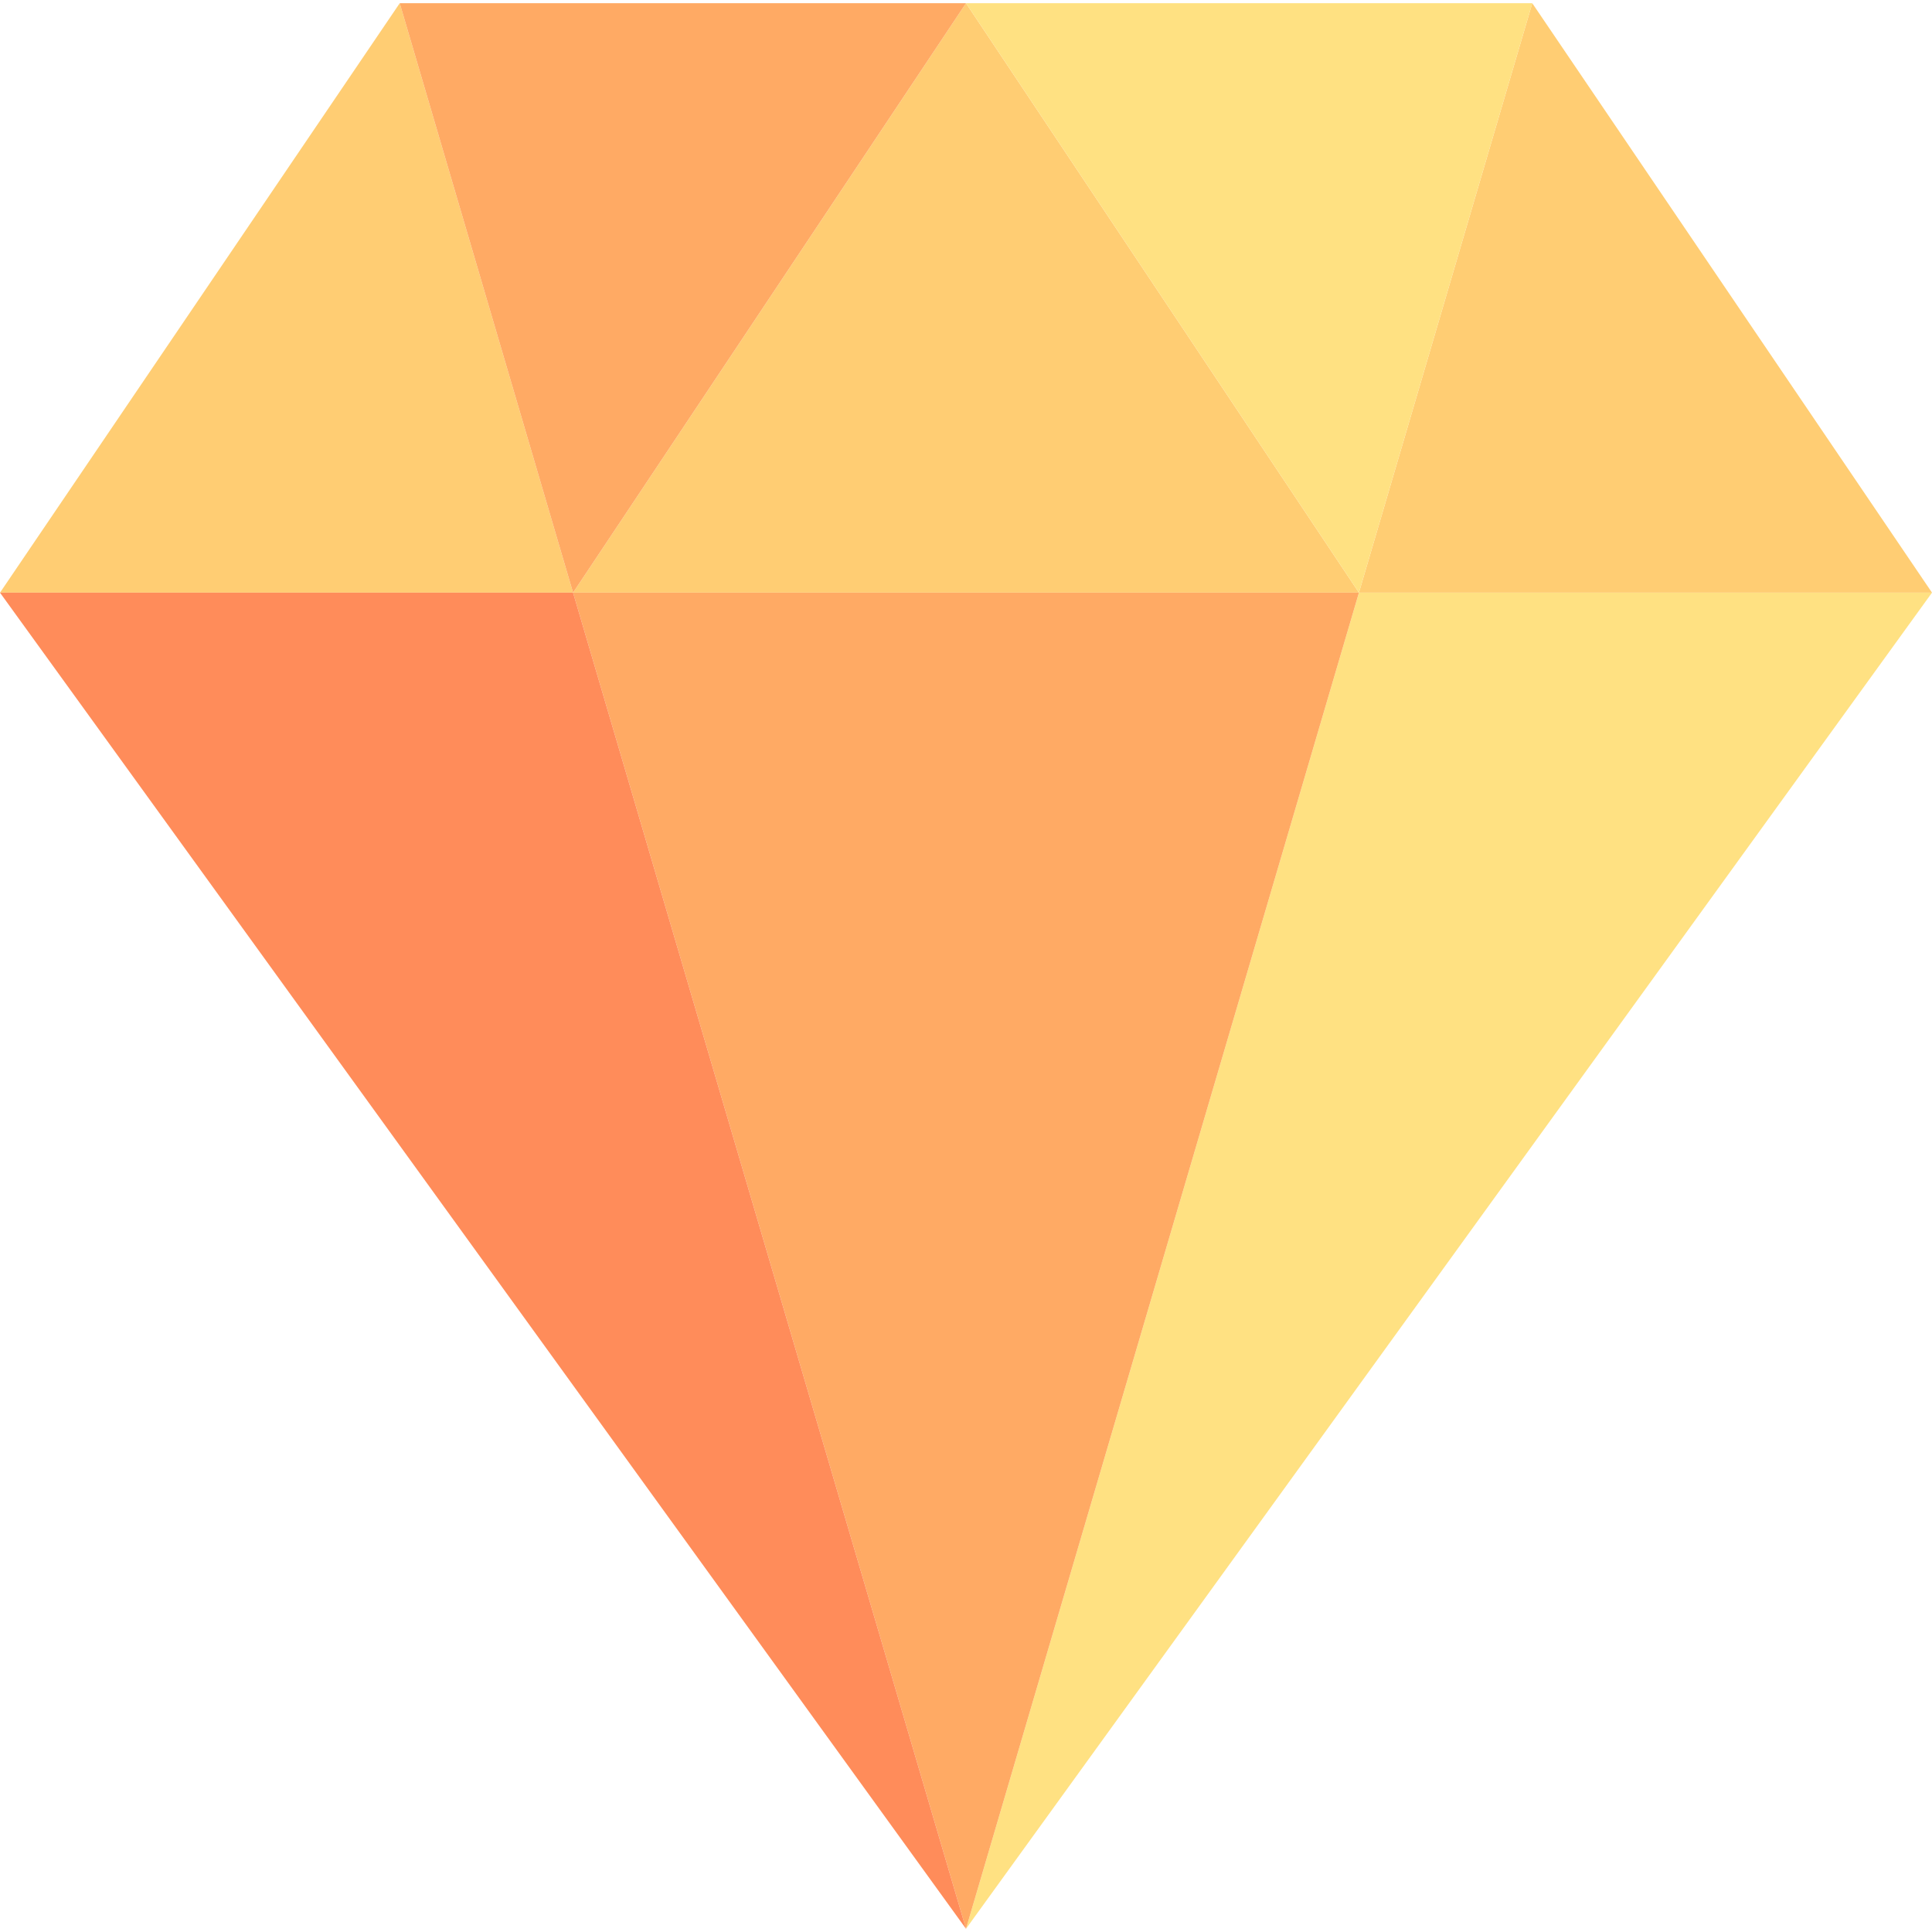
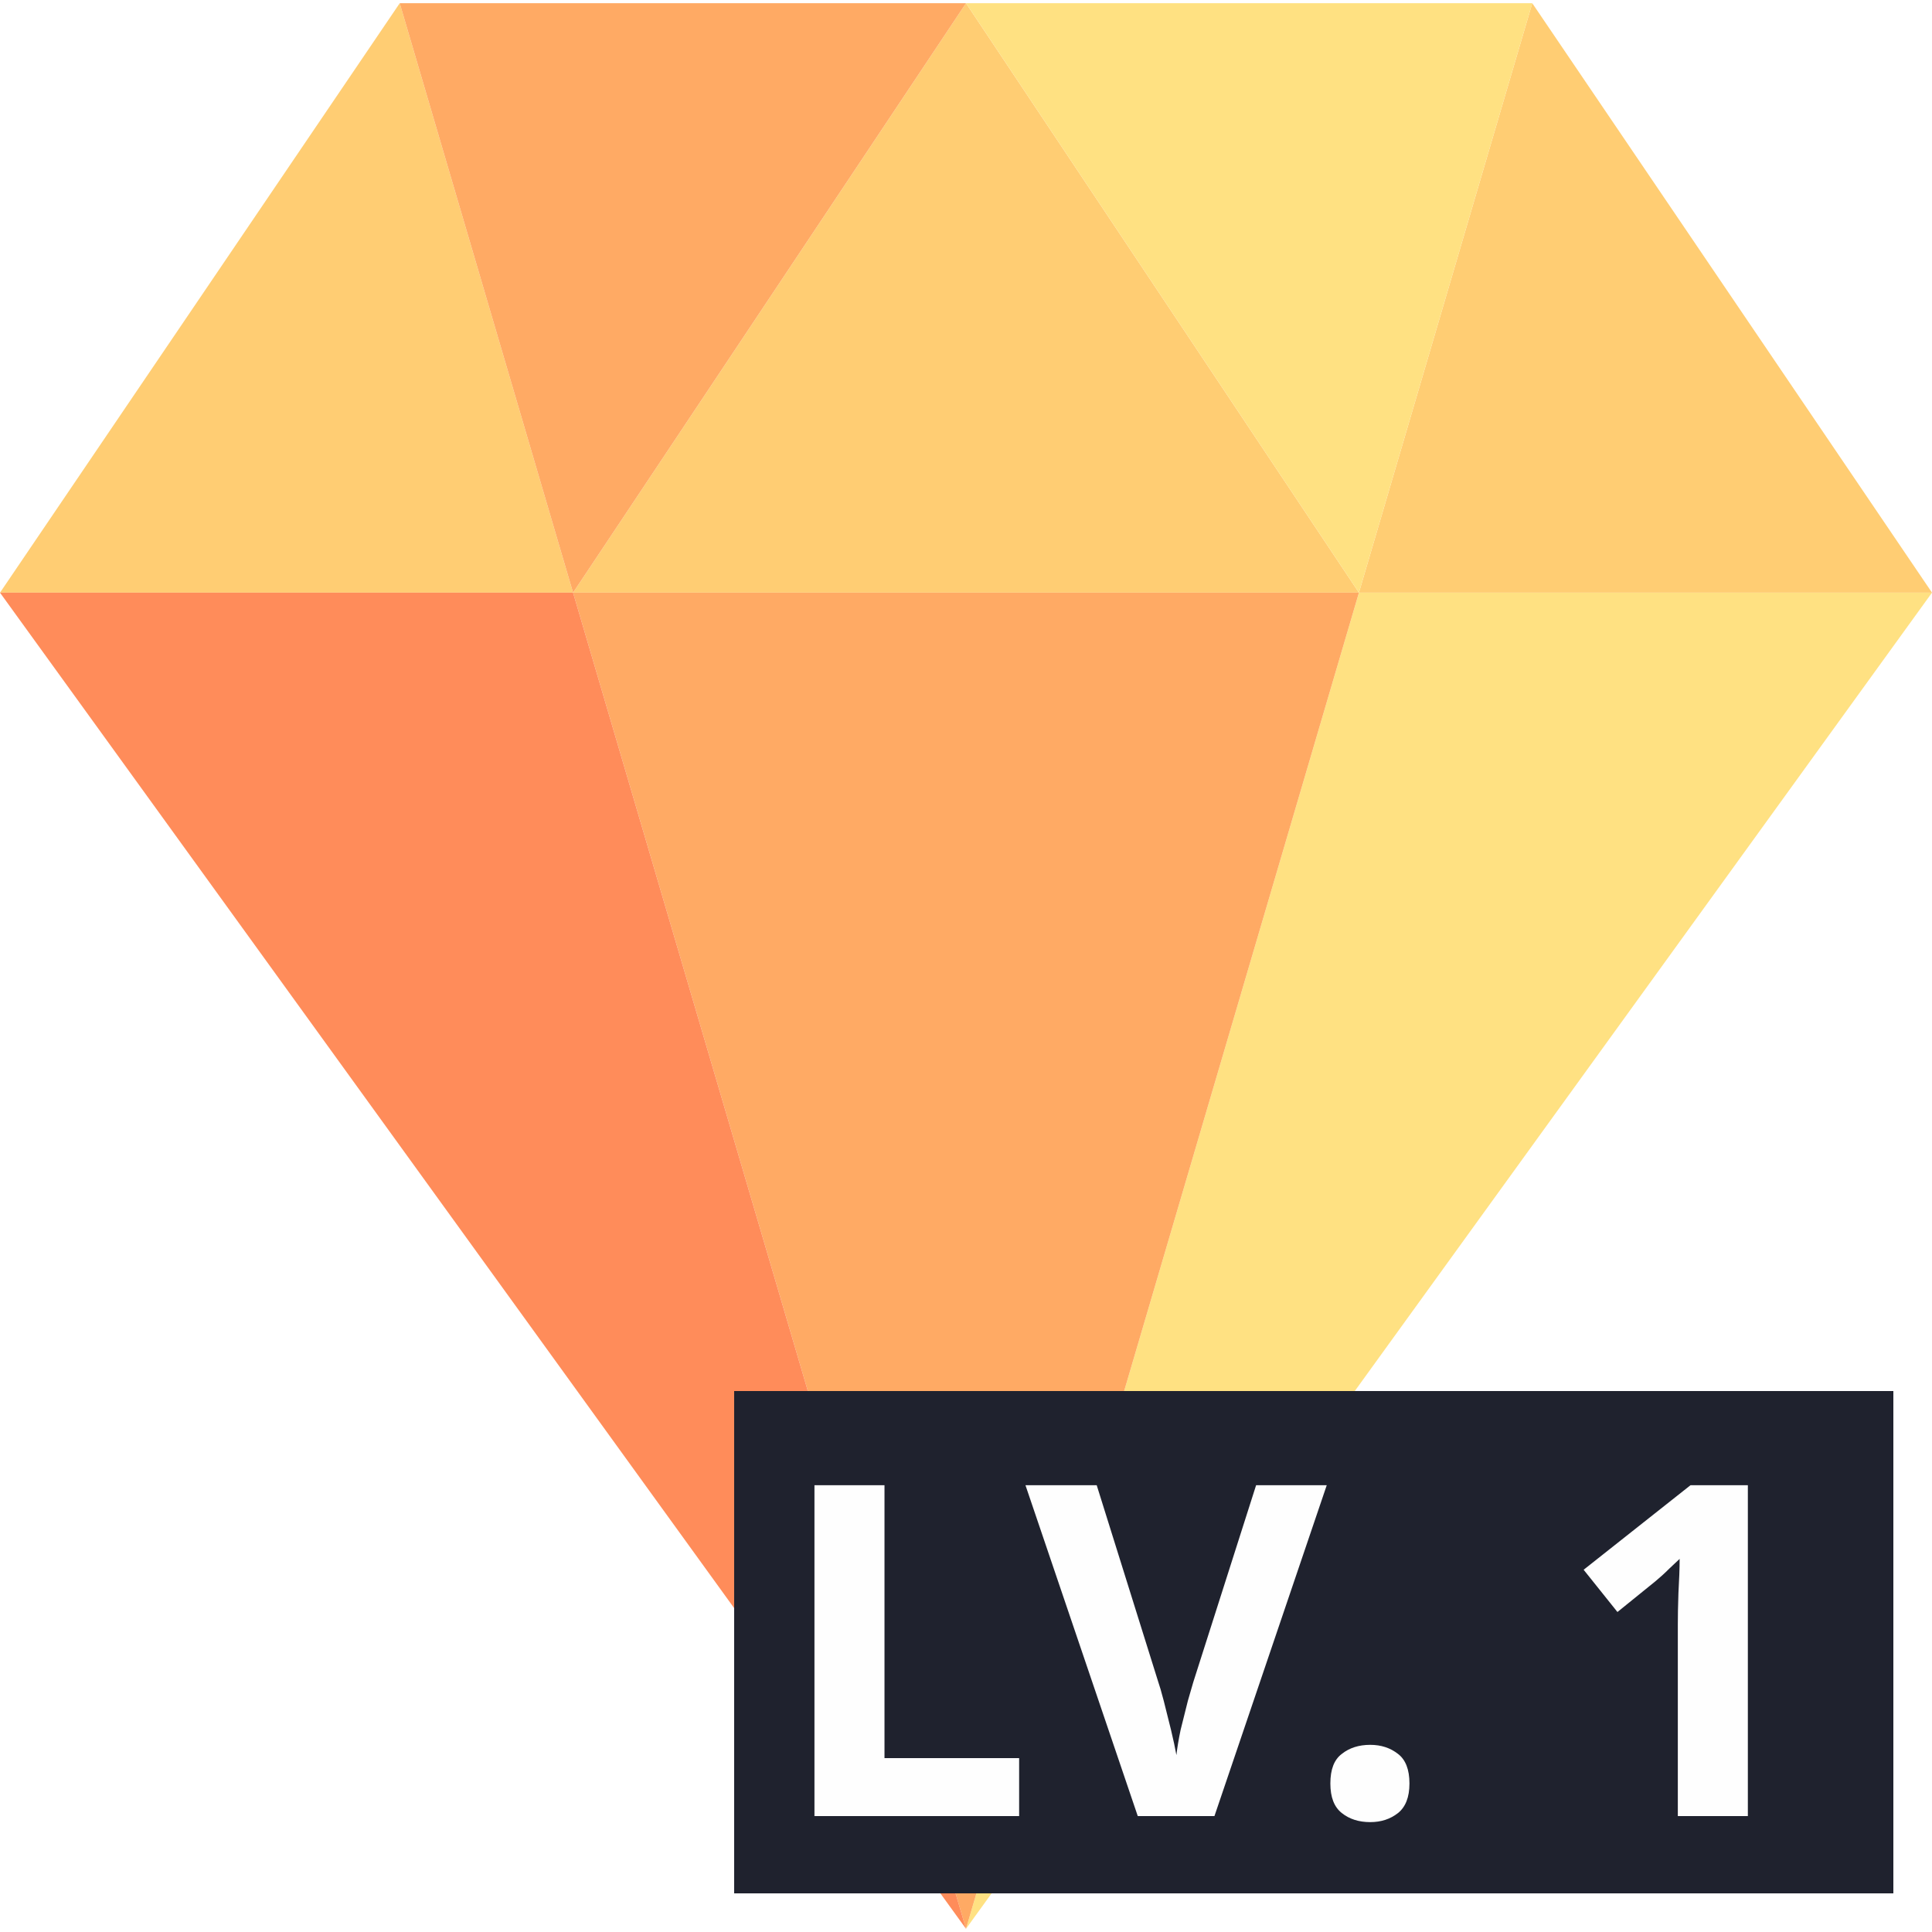
<svg xmlns="http://www.w3.org/2000/svg" width="50px" height="50px" viewBox="0 0 50 50" version="1.1">
  <g id="Page-1" stroke="none" stroke-width="1" fill="none" fill-rule="evenodd">
-     <g id="Artboard" fill-rule="nonzero">
+     <g id="Artboard">
      <g id="diamond">
-         <polygon id="Path" fill="#FFE182" points="35.169 15.338 25 49.917 50 15.338" />
-         <g id="Group" fill="#FFCD73">
+         <polygon id="Path" fill="#FFE182" fill-rule="nonzero" points="35.169 15.338 25 49.917 50 15.338" />
+         <g id="Group" fill="#FFCD73" fill-rule="nonzero">
          <polygon id="Path" points="10.345 0.083 0 15.338 14.831 15.338" />
          <polygon id="Path" points="35.169 15.338 50 15.338 39.655 0.083" />
          <polygon id="Path" points="35.169 15.338 25 0.083 14.831 15.338" />
        </g>
-         <polygon id="Path" fill="#FFAA64" points="25 0.083 10.345 0.083 14.831 15.338" />
-         <polygon id="Path" fill="#FFE182" points="39.655 0.083 25 0.083 35.169 15.338" />
-         <polygon id="Path" fill="#FFAA64" points="14.831 15.338 25 49.917 35.169 15.338" />
-         <polygon id="Path" fill="#FF8C5A" points="0 15.338 25 49.917 14.831 15.338" />
+         <polygon id="Path" fill="#FFAA64" fill-rule="nonzero" points="25 0.083 10.345 0.083 14.831 15.338" />
+         <polygon id="Path" fill="#FFE182" fill-rule="nonzero" points="39.655 0.083 25 0.083 35.169 15.338" />
+         <polygon id="Path" fill="#FFAA64" fill-rule="nonzero" points="14.831 15.338 25 49.917 35.169 15.338" />
+         <polygon id="Path" fill="#FF8C5A" fill-rule="nonzero" points="0 15.338 25 49.917 14.831 15.338" />
+         <g id="Level" transform="translate(19, 35)">
+           <rect id="Rectangle" stroke="#1F222E" fill="#1F222E" x="0.5" y="1.5" width="29" height="12" />
+           <text id="LV.-1" fill="#FEFEFE" font-family="Krungthep" font-size="12" font-weight="bold">
+             <tspan x="1" y="12">LV. 1</tspan>
+           </text>
+         </g>
      </g>
    </g>
  </g>
</svg>
